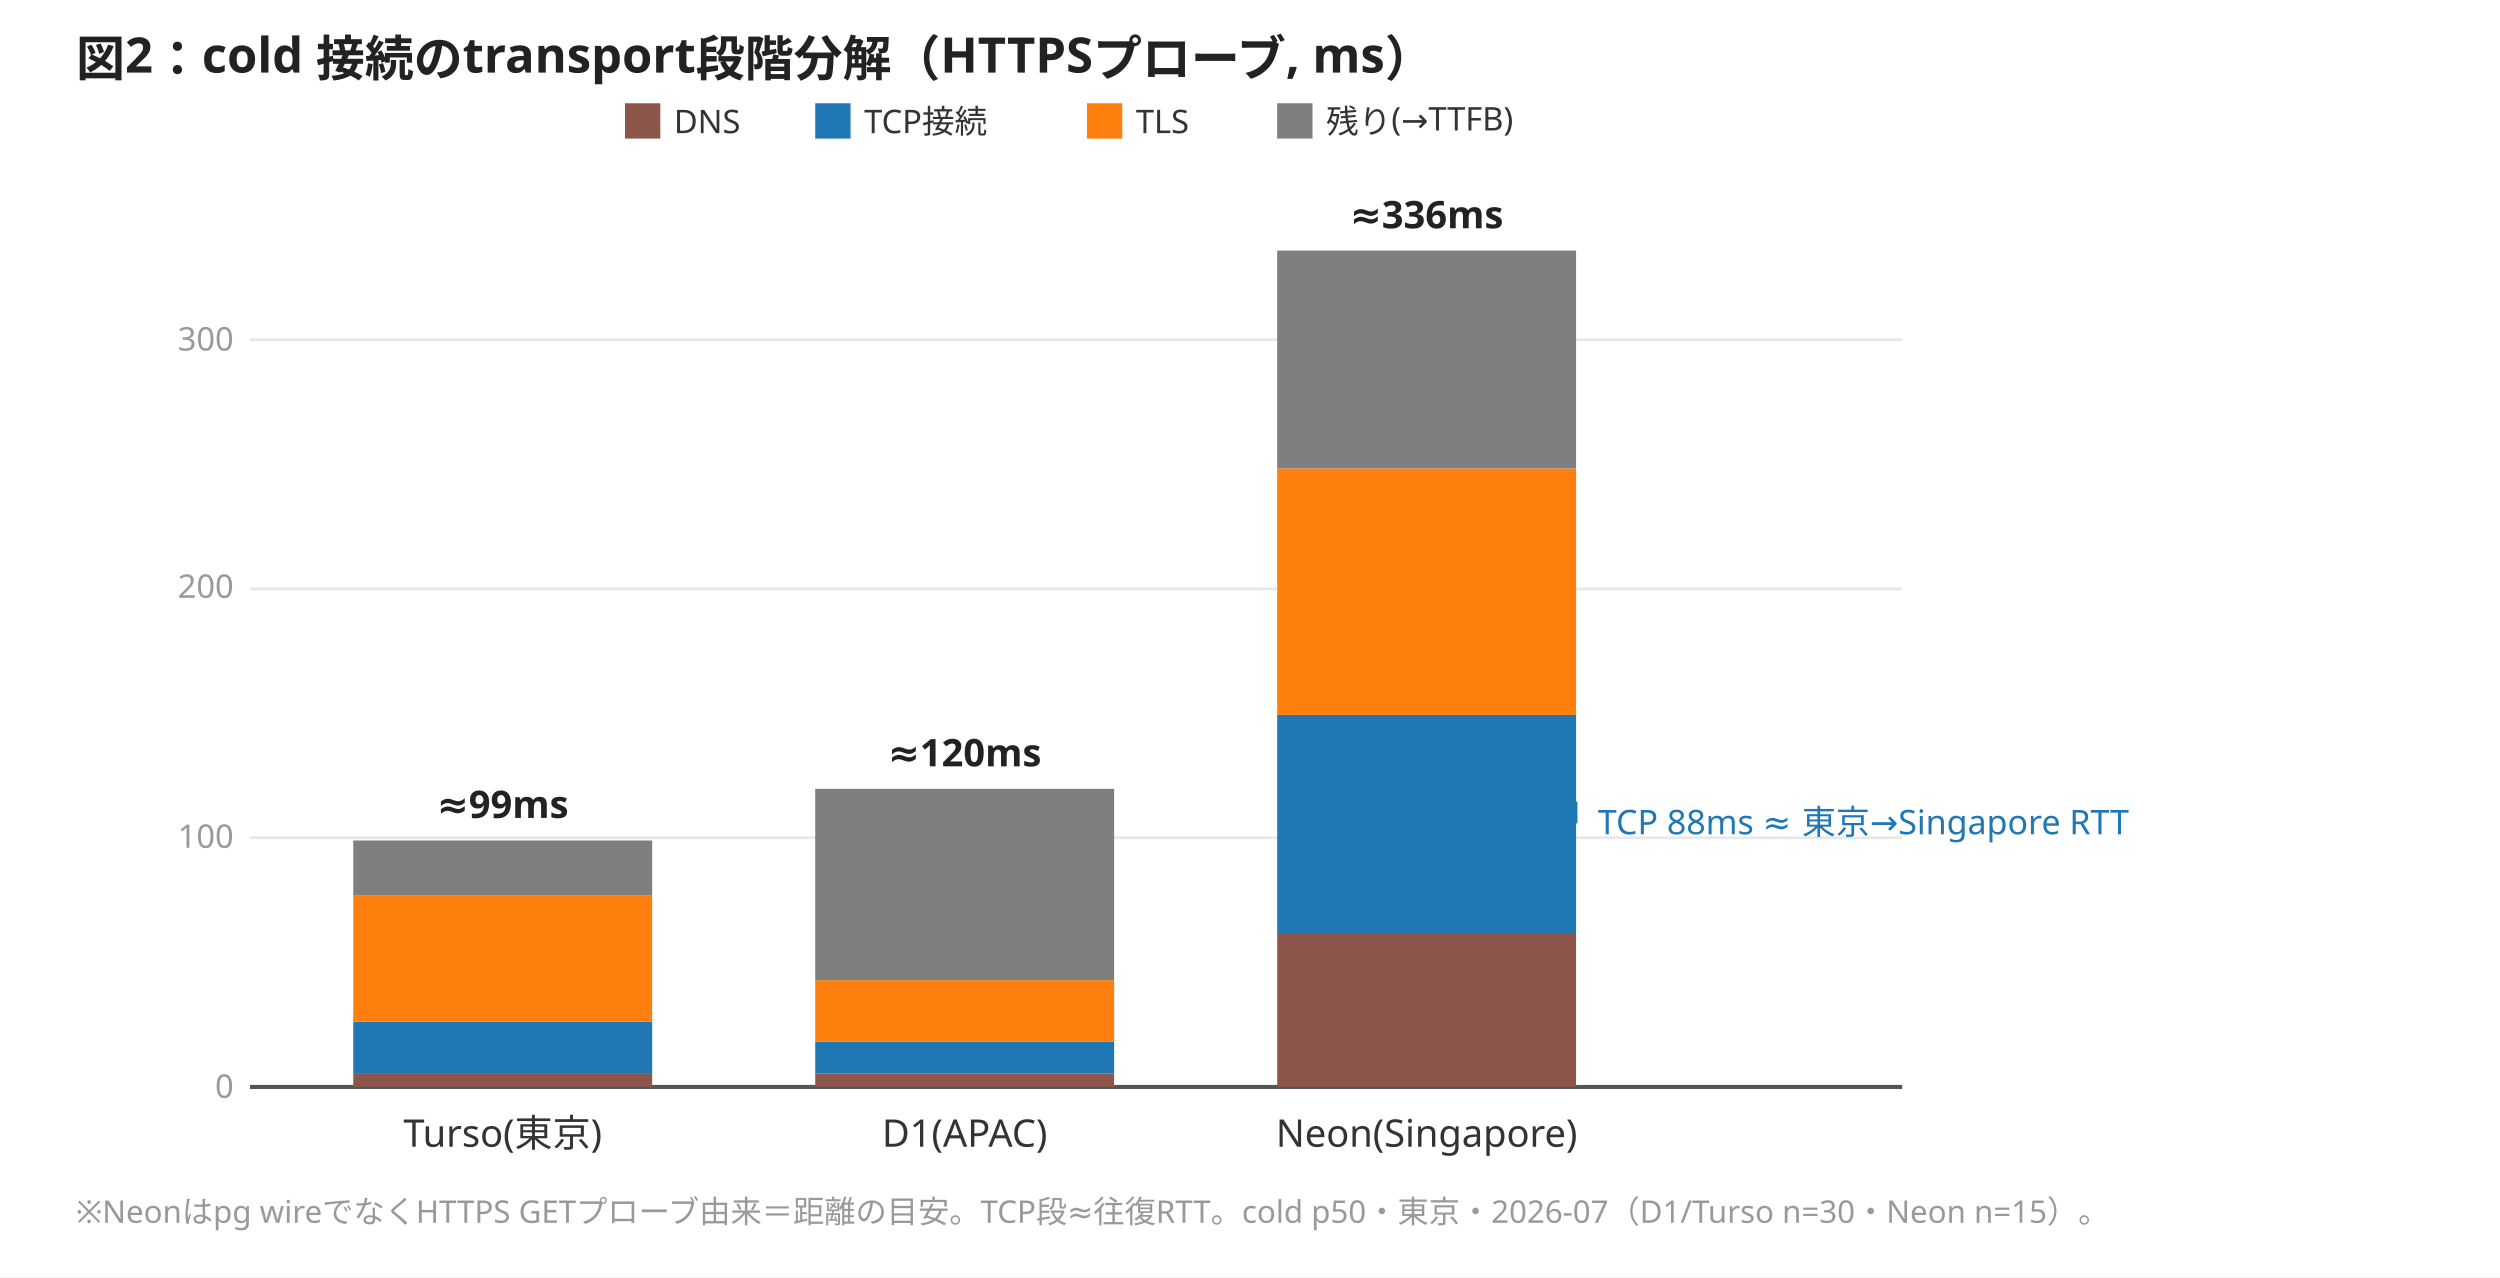
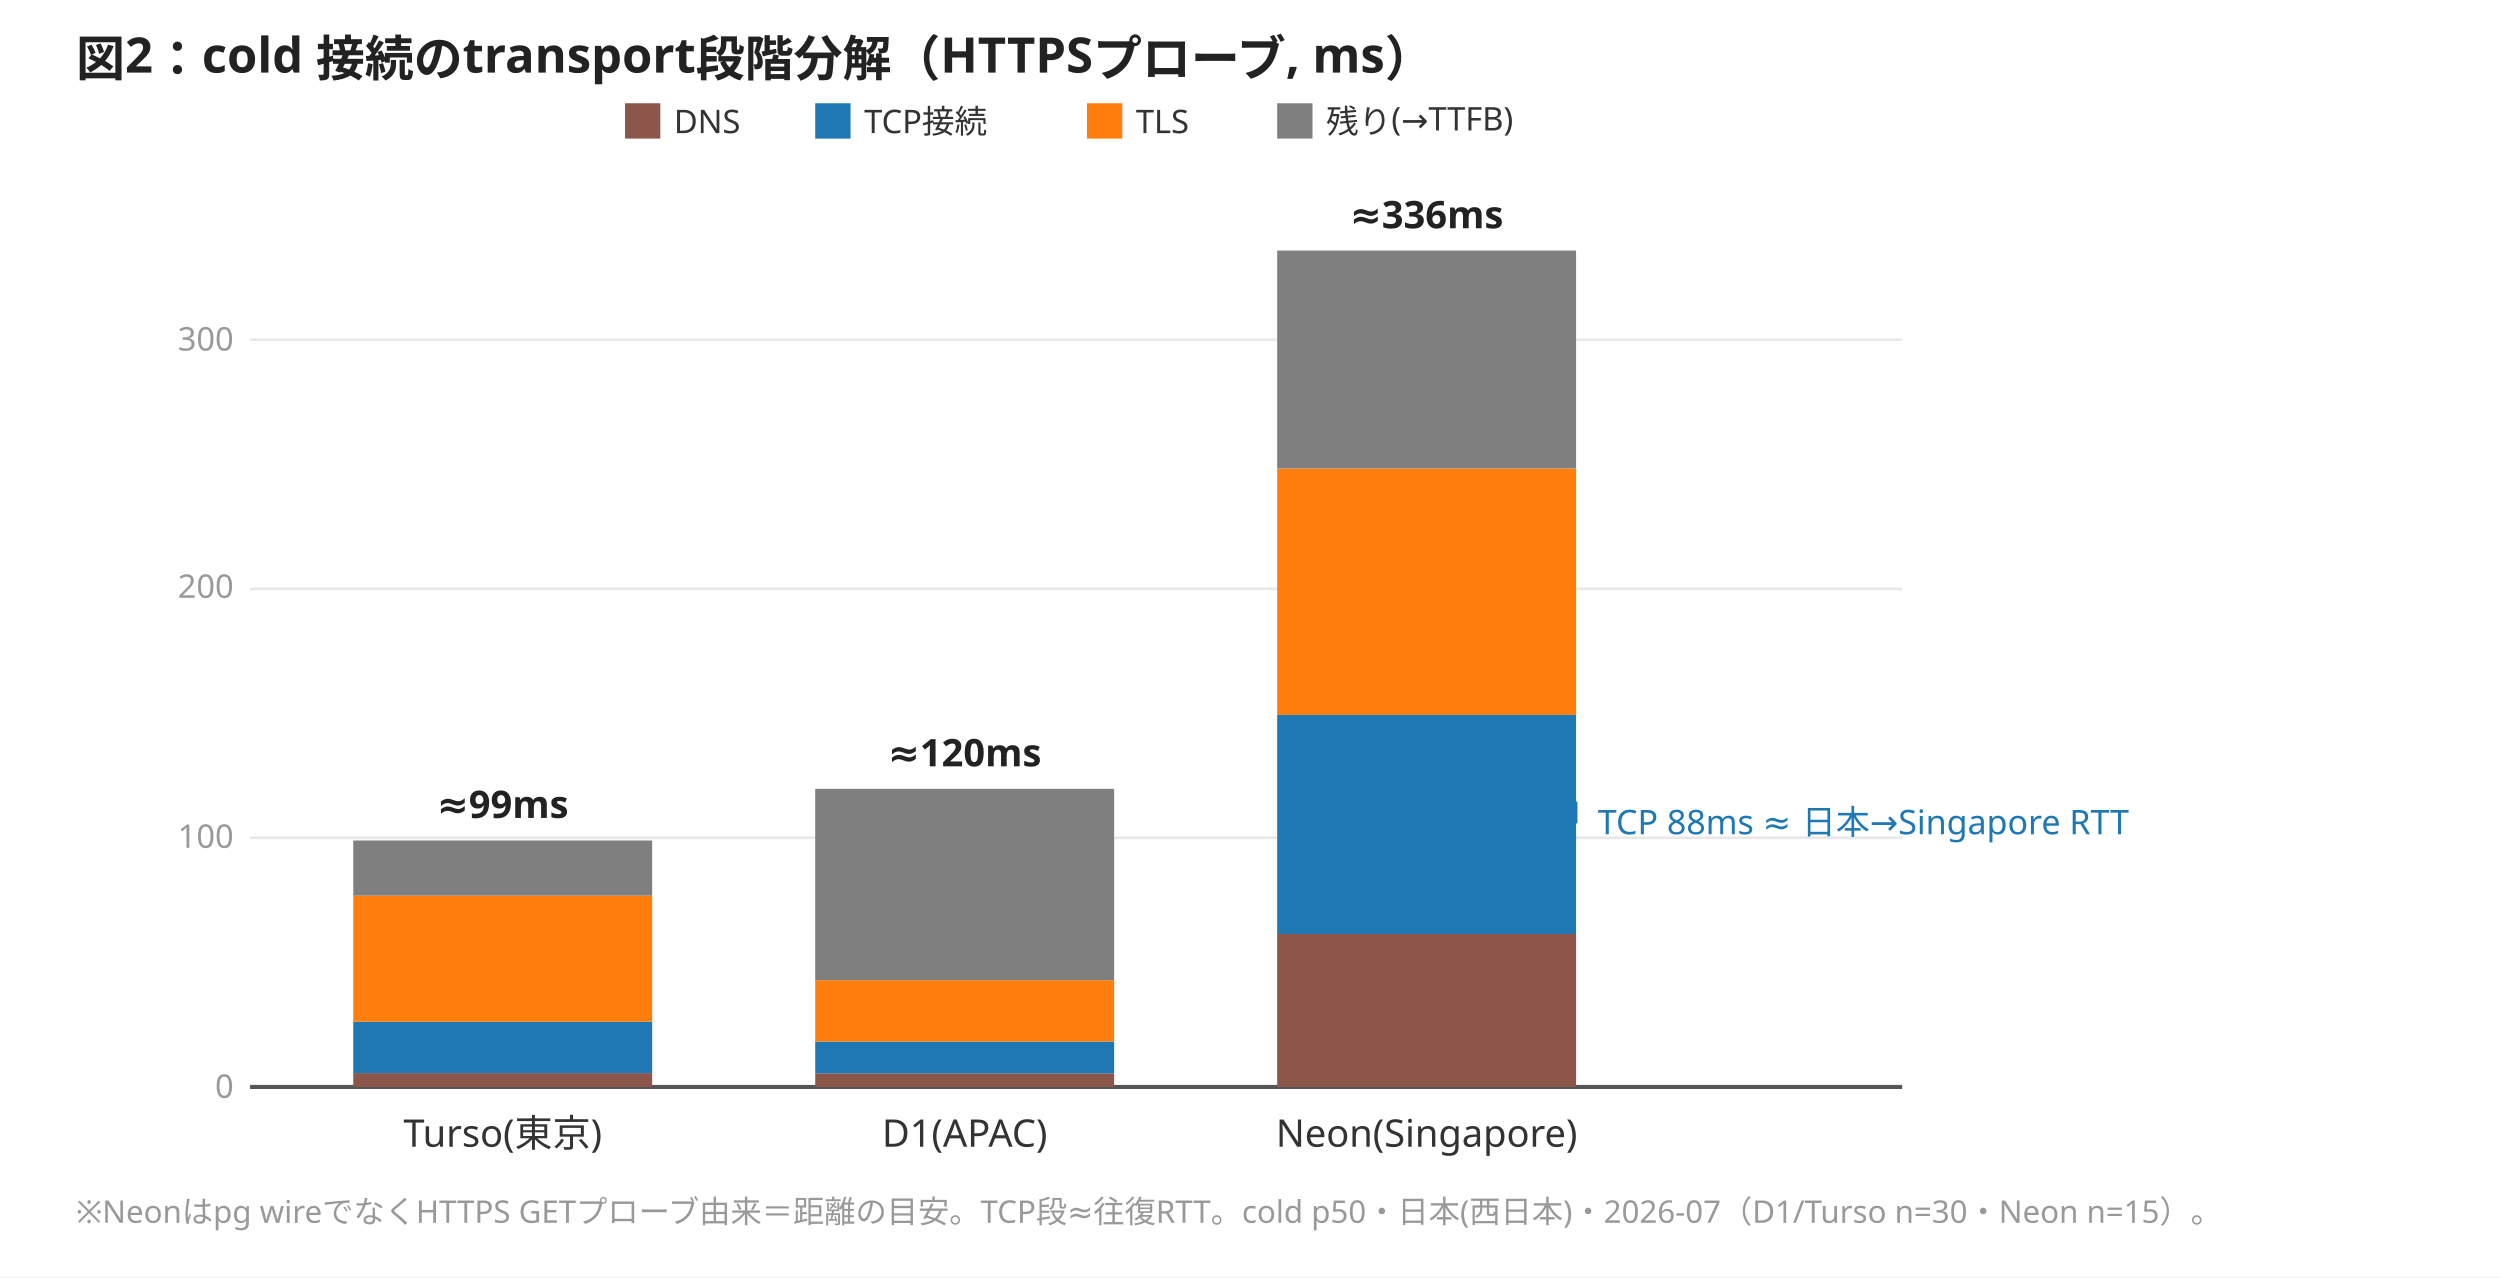
<svg xmlns="http://www.w3.org/2000/svg" width="920" height="470" viewBox="0 0 920 470" font-family="'Segoe UI',sans-serif">
  <rect width="920" height="470" fill="#ffffff" />
  <text x="28" y="28" font-size="18" font-weight="bold" fill="#222">図2：cold 接続のtransport段階分解（HTTPSプローブ, ms）</text>
  <g font-size="12" fill="#333">
    <rect x="230" y="38" width="13" height="13" fill="#8c564b" />
    <text x="248" y="49">DNS</text>
    <rect x="300" y="38" width="13" height="13" fill="#1f77b4" />
    <text x="318" y="49">TCP接続</text>
    <rect x="400" y="38" width="13" height="13" fill="#ff7f0e" />
    <text x="418" y="49">TLS</text>
    <rect x="470" y="38" width="13" height="13" fill="#7f7f7f" />
    <text x="488" y="49">残り(→TTFB)</text>
  </g>
  <g stroke="#e8e8e8" stroke-width="1">
    <line x1="92" y1="400" x2="700" y2="400" />
    <line x1="92" y1="308.3" x2="700" y2="308.3" />
    <line x1="92" y1="216.7" x2="700" y2="216.7" />
    <line x1="92" y1="125" x2="700" y2="125" />
  </g>
  <g font-size="12" fill="#999" text-anchor="end">
    <text x="86" y="404">0</text>
    <text x="86" y="312">100</text>
    <text x="86" y="220">200</text>
    <text x="86" y="129">300</text>
  </g>
  <line x1="92" y1="400" x2="700" y2="400" stroke="#555" stroke-width="1.5" />
  <rect x="130" y="394.9" width="110" height="5.1" fill="#8c564b" />
  <rect x="130" y="376.0" width="110" height="18.9" fill="#1f77b4" />
  <rect x="130" y="329.6" width="110" height="46.4" fill="#ff7f0e" />
  <rect x="130" y="309.3" width="110" height="20.3" fill="#7f7f7f" />
  <text x="185" y="301" font-size="14" font-weight="bold" fill="#222" text-anchor="middle">≈99ms</text>
  <text x="185" y="422" font-size="14" fill="#333" text-anchor="middle">Turso(東京)</text>
  <rect x="300" y="395.0" width="110" height="5.0" fill="#8c564b" />
  <rect x="300" y="383.3" width="110" height="11.7" fill="#1f77b4" />
  <rect x="300" y="360.7" width="110" height="22.6" fill="#ff7f0e" />
  <rect x="300" y="290.3" width="110" height="70.4" fill="#7f7f7f" />
  <text x="355" y="282" font-size="14" font-weight="bold" fill="#222" text-anchor="middle">≈120ms</text>
  <text x="355" y="422" font-size="14" fill="#333" text-anchor="middle">D1(APAC)</text>
  <rect x="470" y="343.7" width="110" height="56.3" fill="#8c564b" />
  <rect x="470" y="263.1" width="110" height="80.6" fill="#1f77b4" />
  <rect x="470" y="172.4" width="110" height="90.7" fill="#ff7f0e" />
  <rect x="470" y="92.2" width="110" height="80.2" fill="#7f7f7f" />
  <text x="525" y="84" font-size="14" font-weight="bold" fill="#222" text-anchor="middle">≈336ms</text>
  <text x="525" y="422" font-size="14" fill="#333" text-anchor="middle">Neon(Singapore)</text>
-   <text x="588" y="307" font-size="12.5" fill="#1f77b4">TCP 88ms ≈ 東京→Singapore RTT</text>
+   <text x="588" y="307" font-size="12.5" fill="#1f77b4">TCP 88ms ≈ 日本→Singapore RTT</text>
  <line x1="580" y1="303" x2="580" y2="295" stroke="#1f77b4" stroke-width="1" />
-   <text x="28" y="450" font-size="11.5" fill="#999">※Neonはpg wireでなくHTTPS GETプローブ由来＝距離の目安。TCP段≈往復RTT。cold p50・東京・2026-07（D1/Turso n=30・Neon n=15）。</text>
+   <text x="28" y="450" font-size="11.5" fill="#999">※Neonはpg wireでなくHTTPS GETプローブ由来＝距離の目安。TCP段≈往復RTT。cold p50・日本(西日本)・2026-07（D1/Turso n=30・Neon n=15）。</text>
</svg>
